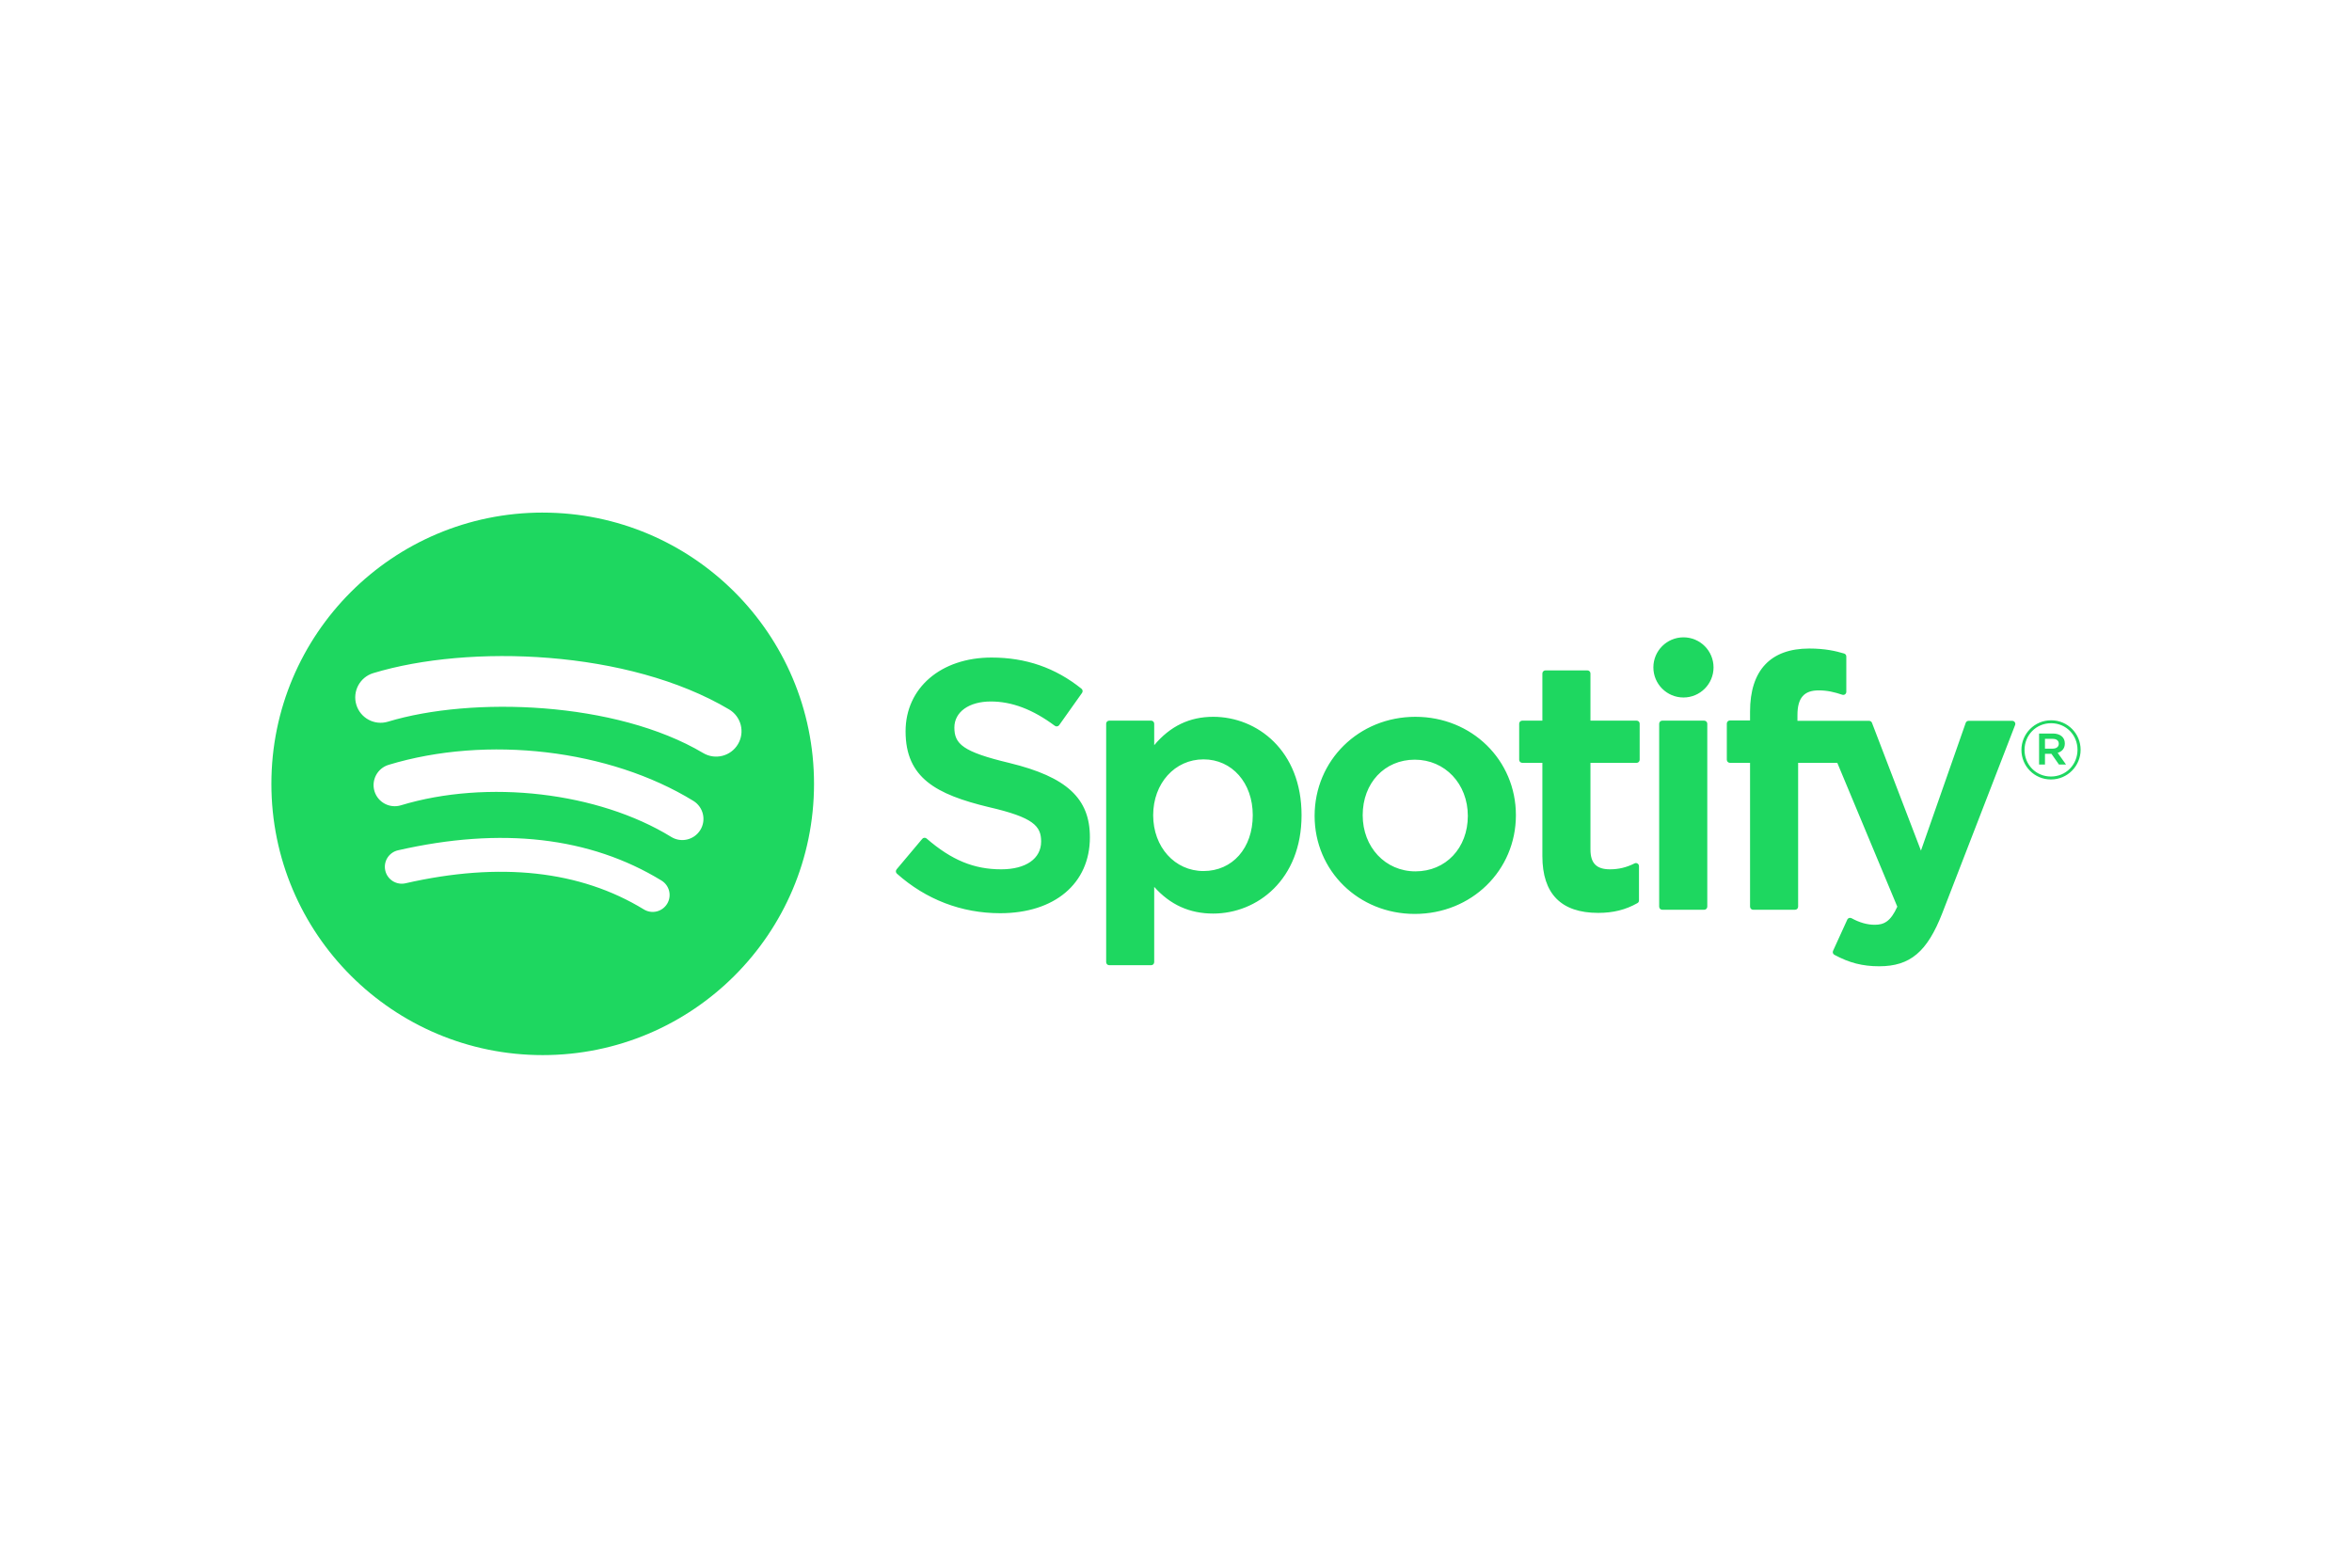
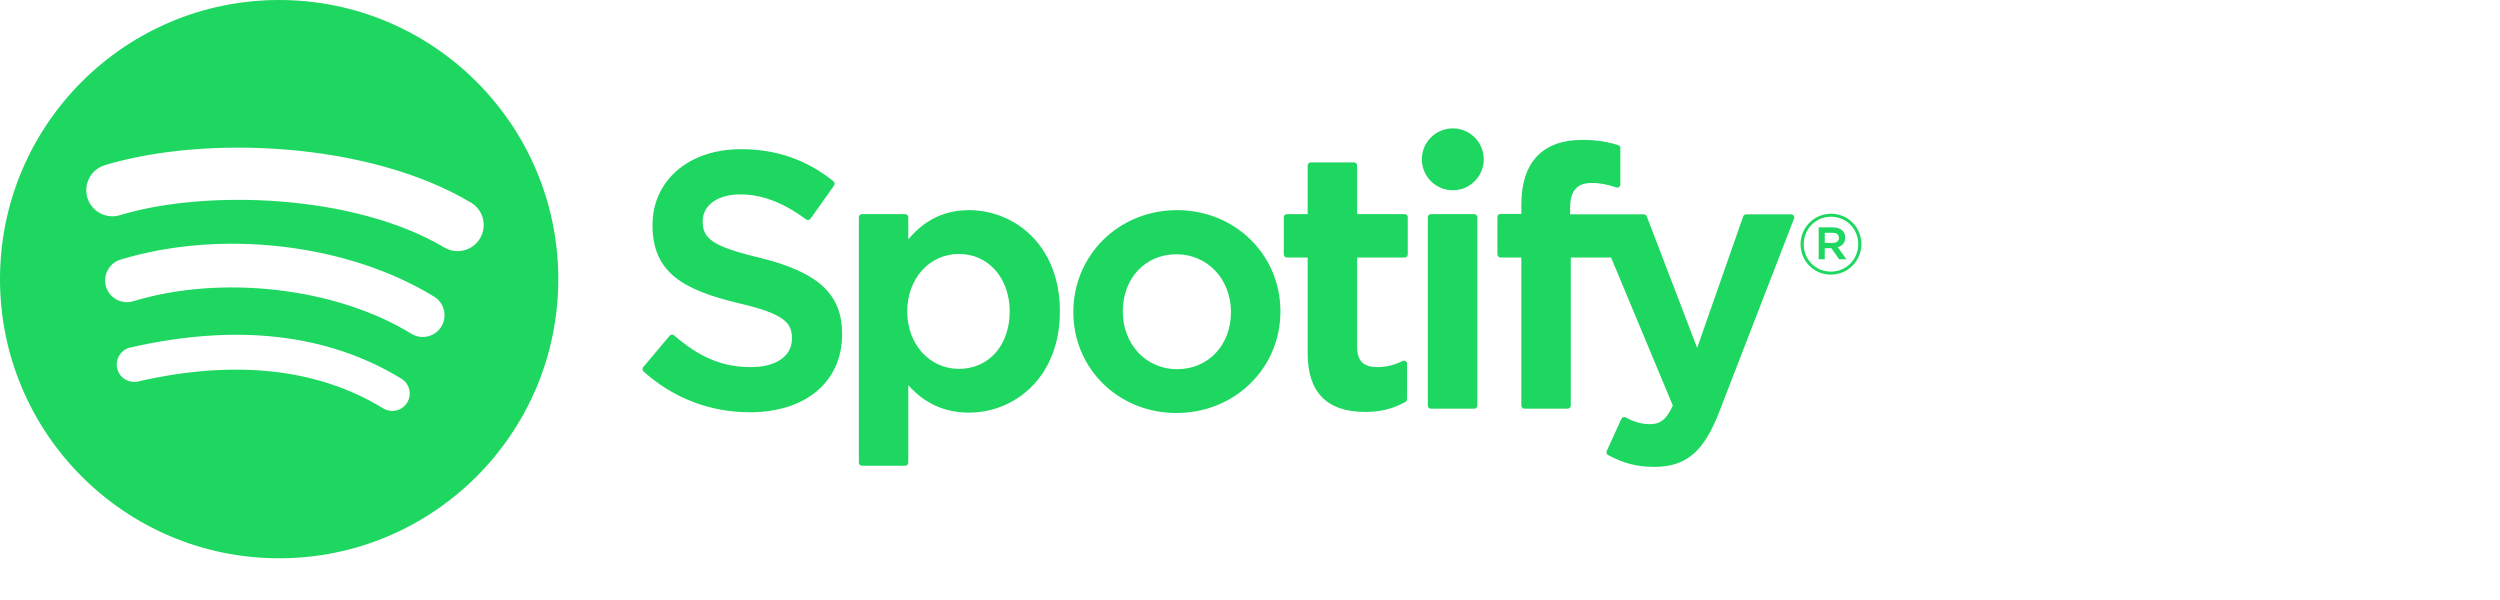
- <svg xmlns="http://www.w3.org/2000/svg" height="800" width="1200" viewBox="-83.764 -41.871 725.955 251.225">
+ <svg xmlns="http://www.w3.org/2000/svg" x="0px" y="0px" viewBox="0 0 750 180">
  <path d="M83.743 0C37.494 0 0 37.493 0 83.742c0 46.251 37.494 83.741 83.743 83.741 46.254 0 83.744-37.49 83.744-83.741 0-46.246-37.49-83.738-83.745-83.738zm38.404 120.78a5.217 5.217 0 01-7.18 1.73c-19.662-12.01-44.414-14.73-73.564-8.07a5.222 5.222 0 01-6.249-3.93 5.213 5.213 0 013.926-6.25c31.9-7.288 59.263-4.15 81.337 9.34 2.46 1.51 3.24 4.72 1.73 7.18zm10.25-22.802c-1.89 3.072-5.91 4.042-8.98 2.152-22.51-13.836-56.823-17.843-83.448-9.761-3.453 1.043-7.1-.903-8.148-4.35a6.538 6.538 0 014.354-8.143c30.413-9.228 68.222-4.758 94.072 11.127 3.07 1.89 4.04 5.91 2.15 8.976zm.88-23.744c-26.99-16.031-71.52-17.505-97.289-9.684-4.138 1.255-8.514-1.081-9.768-5.219a7.835 7.835 0 015.221-9.771c29.581-8.98 78.756-7.245 109.83 11.202a7.823 7.823 0 012.74 10.733c-2.2 3.722-7.02 4.949-10.73 2.739zm94.56 3.072c-14.46-3.448-17.03-5.868-17.03-10.953 0-4.804 4.52-8.037 11.25-8.037 6.52 0 12.98 2.455 19.76 7.509.2.153.46.214.71.174a.933.933 0 00.63-.386l7.06-9.952a.95.95 0 00-.18-1.288c-8.07-6.473-17.15-9.62-27.77-9.62-15.61 0-26.52 9.369-26.52 22.774 0 14.375 9.41 19.465 25.67 23.394 13.83 3.187 16.17 5.857 16.17 10.629 0 5.29-4.72 8.58-12.32 8.58-8.44 0-15.33-2.85-23.03-9.51a.98.98 0 00-.69-.23c-.26.02-.49.14-.65.33l-7.92 9.42c-.33.4-.29.98.09 1.32 8.96 8 19.98 12.22 31.88 12.22 16.82 0 27.69-9.19 27.69-23.42.03-12.007-7.16-18.657-24.77-22.941zm62.86-14.26c-7.29 0-13.27 2.872-18.21 8.757v-6.624a.945.945 0 00-.94-.949h-12.95c-.52 0-.94.426-.94.949v73.601c0 .52.42.95.94.95h12.95c.52 0 .94-.43.94-.95v-23.23c4.94 5.53 10.92 8.24 18.21 8.24 13.55 0 27.27-10.43 27.27-30.369.02-19.943-13.7-30.376-27.26-30.376zm12.21 30.375c0 10.149-6.25 17.239-15.21 17.239-8.85 0-15.53-7.41-15.53-17.239 0-9.83 6.68-17.238 15.53-17.238 8.81-.001 15.21 7.247 15.21 17.237zm50.21-30.375c-17.45 0-31.12 13.436-31.12 30.592 0 16.972 13.58 30.262 30.91 30.262 17.51 0 31.22-13.39 31.22-30.479 0-17.031-13.62-30.373-31.01-30.373zm0 47.714c-9.28 0-16.28-7.46-16.28-17.344 0-9.929 6.76-17.134 16.07-17.134 9.34 0 16.38 7.457 16.38 17.351 0 9.927-6.8 17.127-16.17 17.127zm68.27-46.53h-14.25V49.664a.944.944 0 00-.94-.948h-12.95c-.52 0-.95.426-.95.948V64.23h-6.22c-.52 0-.94.426-.94.949v11.127c0 .522.42.949.94.949h6.22v28.795c0 11.63 5.79 17.53 17.22 17.53 4.64 0 8.49-.96 12.12-3.02.3-.16.48-.48.48-.82v-10.6c0-.32-.17-.63-.45-.8a.918.918 0 00-.92-.04c-2.49 1.25-4.9 1.83-7.6 1.83-4.15 0-6.01-1.89-6.01-6.11V77.26h14.25c.52 0 .94-.426.94-.949V65.185a.918.918 0 00-.93-.949zm49.64.057v-1.789c0-5.263 2.02-7.61 6.54-7.61 2.7 0 4.87.536 7.3 1.346.3.094.61.047.85-.132a.94.94 0 00.39-.77v-10.91a.937.937 0 00-.67-.909c-2.56-.763-5.84-1.546-10.76-1.546-11.95 0-18.28 6.734-18.28 19.467v2.74h-6.22c-.52 0-.95.426-.95.948v11.184c0 .522.43.949.95.949h6.22v44.405c0 .53.43.95.95.95h12.94c.53 0 .95-.42.95-.95V77.258h12.09l18.52 44.402c-2.1 4.66-4.17 5.59-6.99 5.59-2.28 0-4.69-.68-7.14-2.03a1.03 1.03 0 00-.75-.07c-.25.09-.46.27-.56.51l-4.39 9.63c-.21.46-.03.99.41 1.23 4.58 2.48 8.71 3.54 13.82 3.54 9.56 0 14.85-4.46 19.5-16.44l22.46-58.037a.925.925 0 00-.1-.881.924.924 0 00-.77-.412h-13.48c-.41 0-.77.257-.9.636l-13.81 39.434-15.12-39.46a.944.944 0 00-.88-.61h-22.12zm-28.78-.057h-12.95c-.52 0-.95.426-.95.949v56.481c0 .53.43.95.95.95h12.95c.52 0 .95-.42.95-.95V65.183a.947.947 0 00-.95-.949zm-6.4-25.719c-5.13 0-9.29 4.152-9.29 9.281a9.289 9.289 0 009.29 9.289c5.13 0 9.28-4.157 9.28-9.289 0-5.128-4.16-9.281-9.28-9.281zm113.42 43.88c-5.12 0-9.11-4.115-9.11-9.112s4.04-9.159 9.16-9.159 9.11 4.114 9.11 9.107c0 4.997-4.04 9.164-9.16 9.164zm.05-17.365c-4.67 0-8.2 3.71-8.2 8.253 0 4.541 3.51 8.201 8.15 8.201 4.67 0 8.2-3.707 8.2-8.253 0-4.541-3.51-8.201-8.15-8.201zm2.02 9.138l2.58 3.608h-2.18l-2.32-3.31h-1.99v3.31h-1.82v-9.564h4.26c2.23 0 3.69 1.137 3.69 3.051.01 1.568-.9 2.526-2.21 2.905zm-1.54-4.315h-2.37v3.025h2.37c1.18 0 1.89-.579 1.89-1.514 0-.984-.71-1.511-1.89-1.511z" fill="#1ED760" />
</svg>
